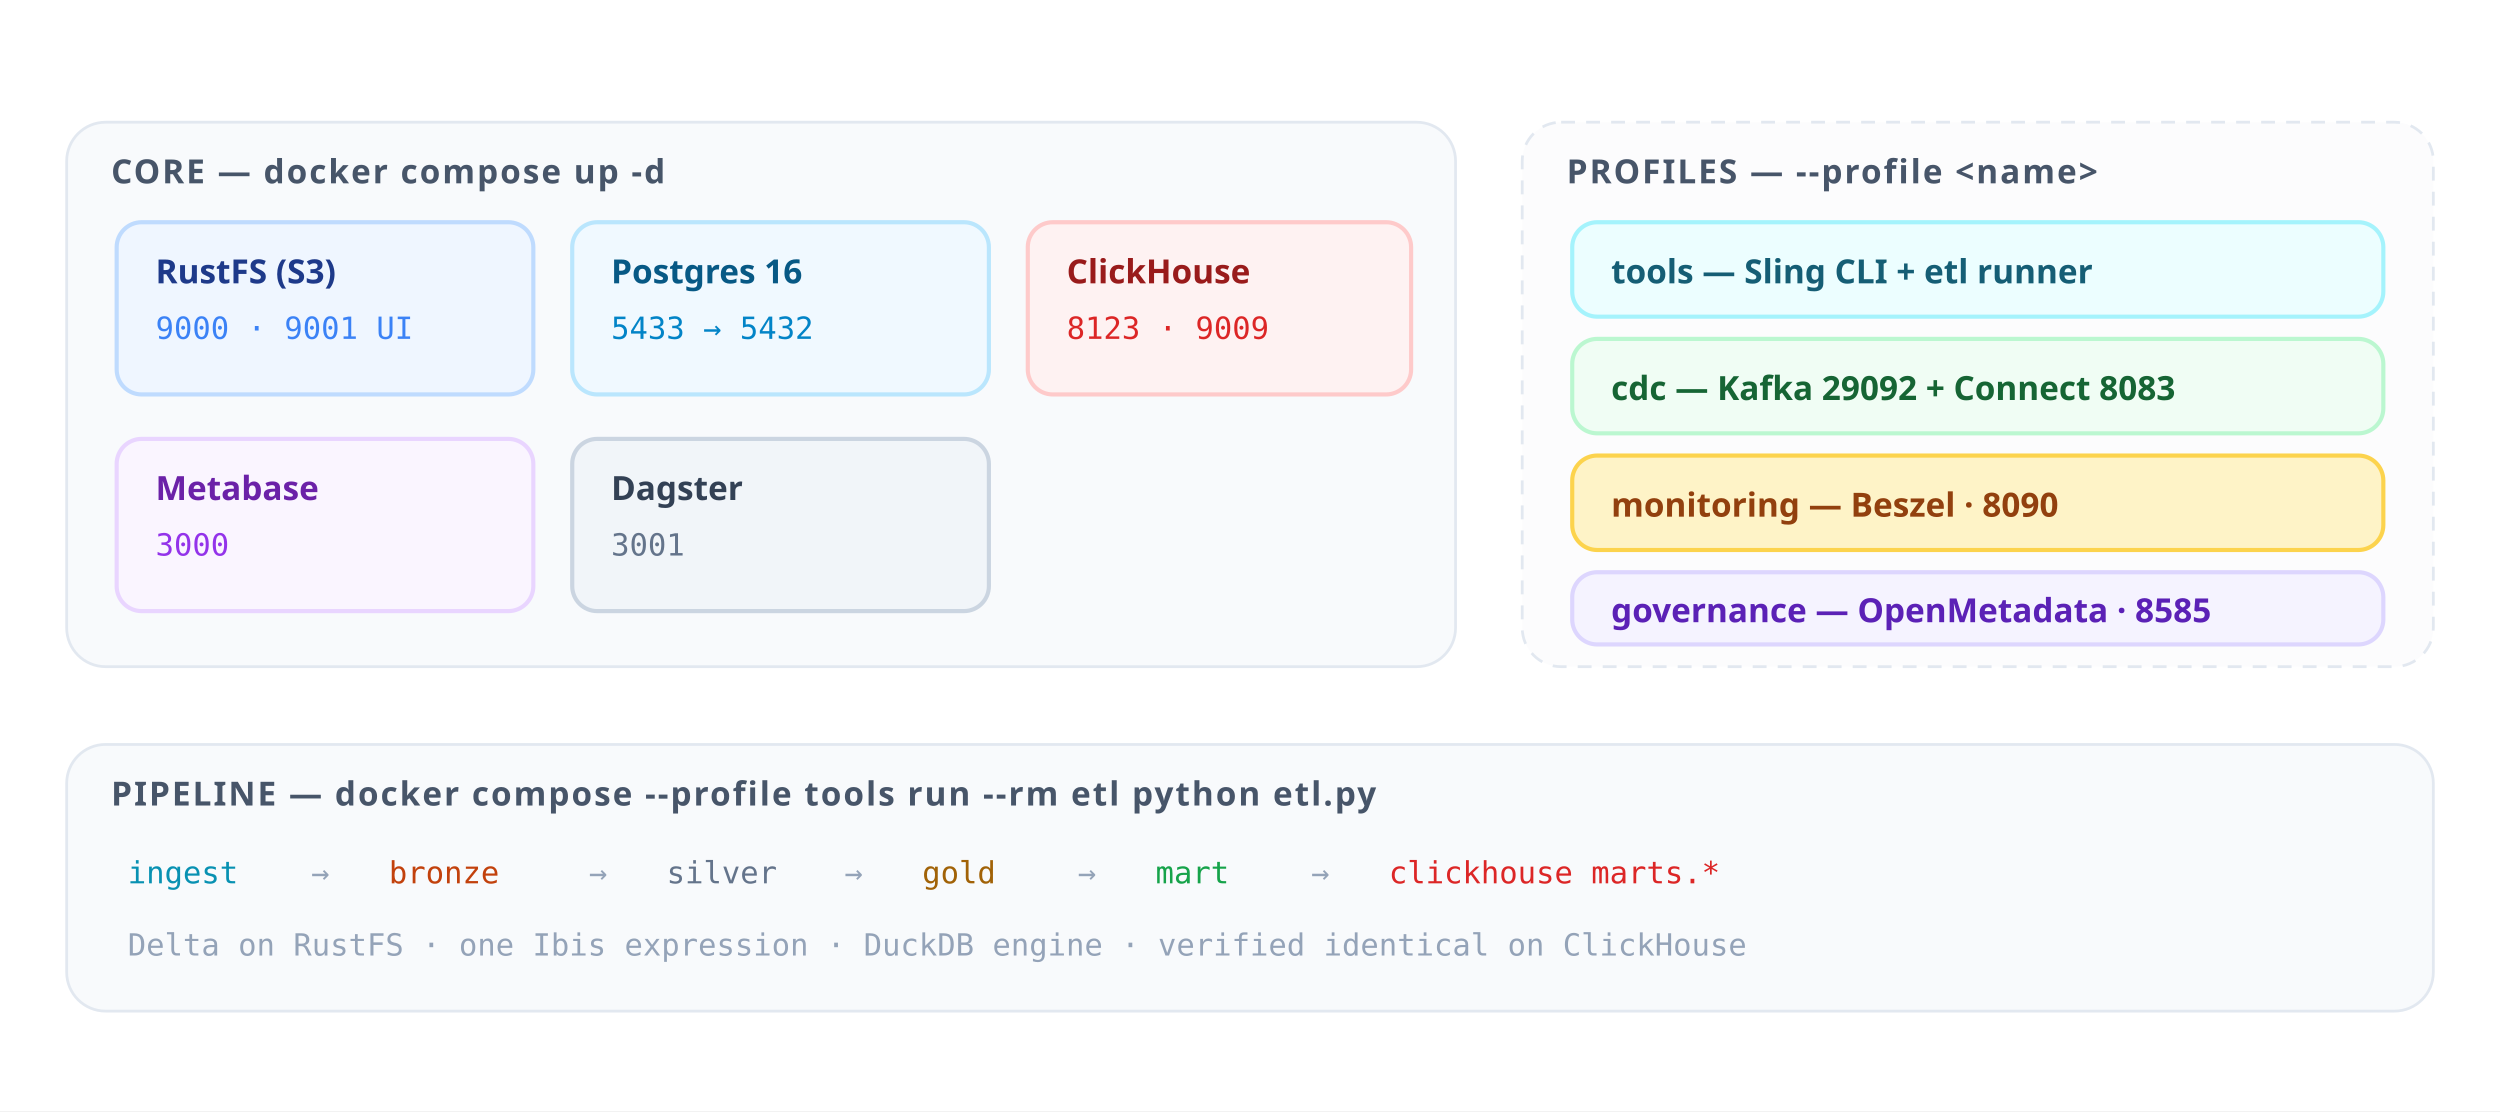
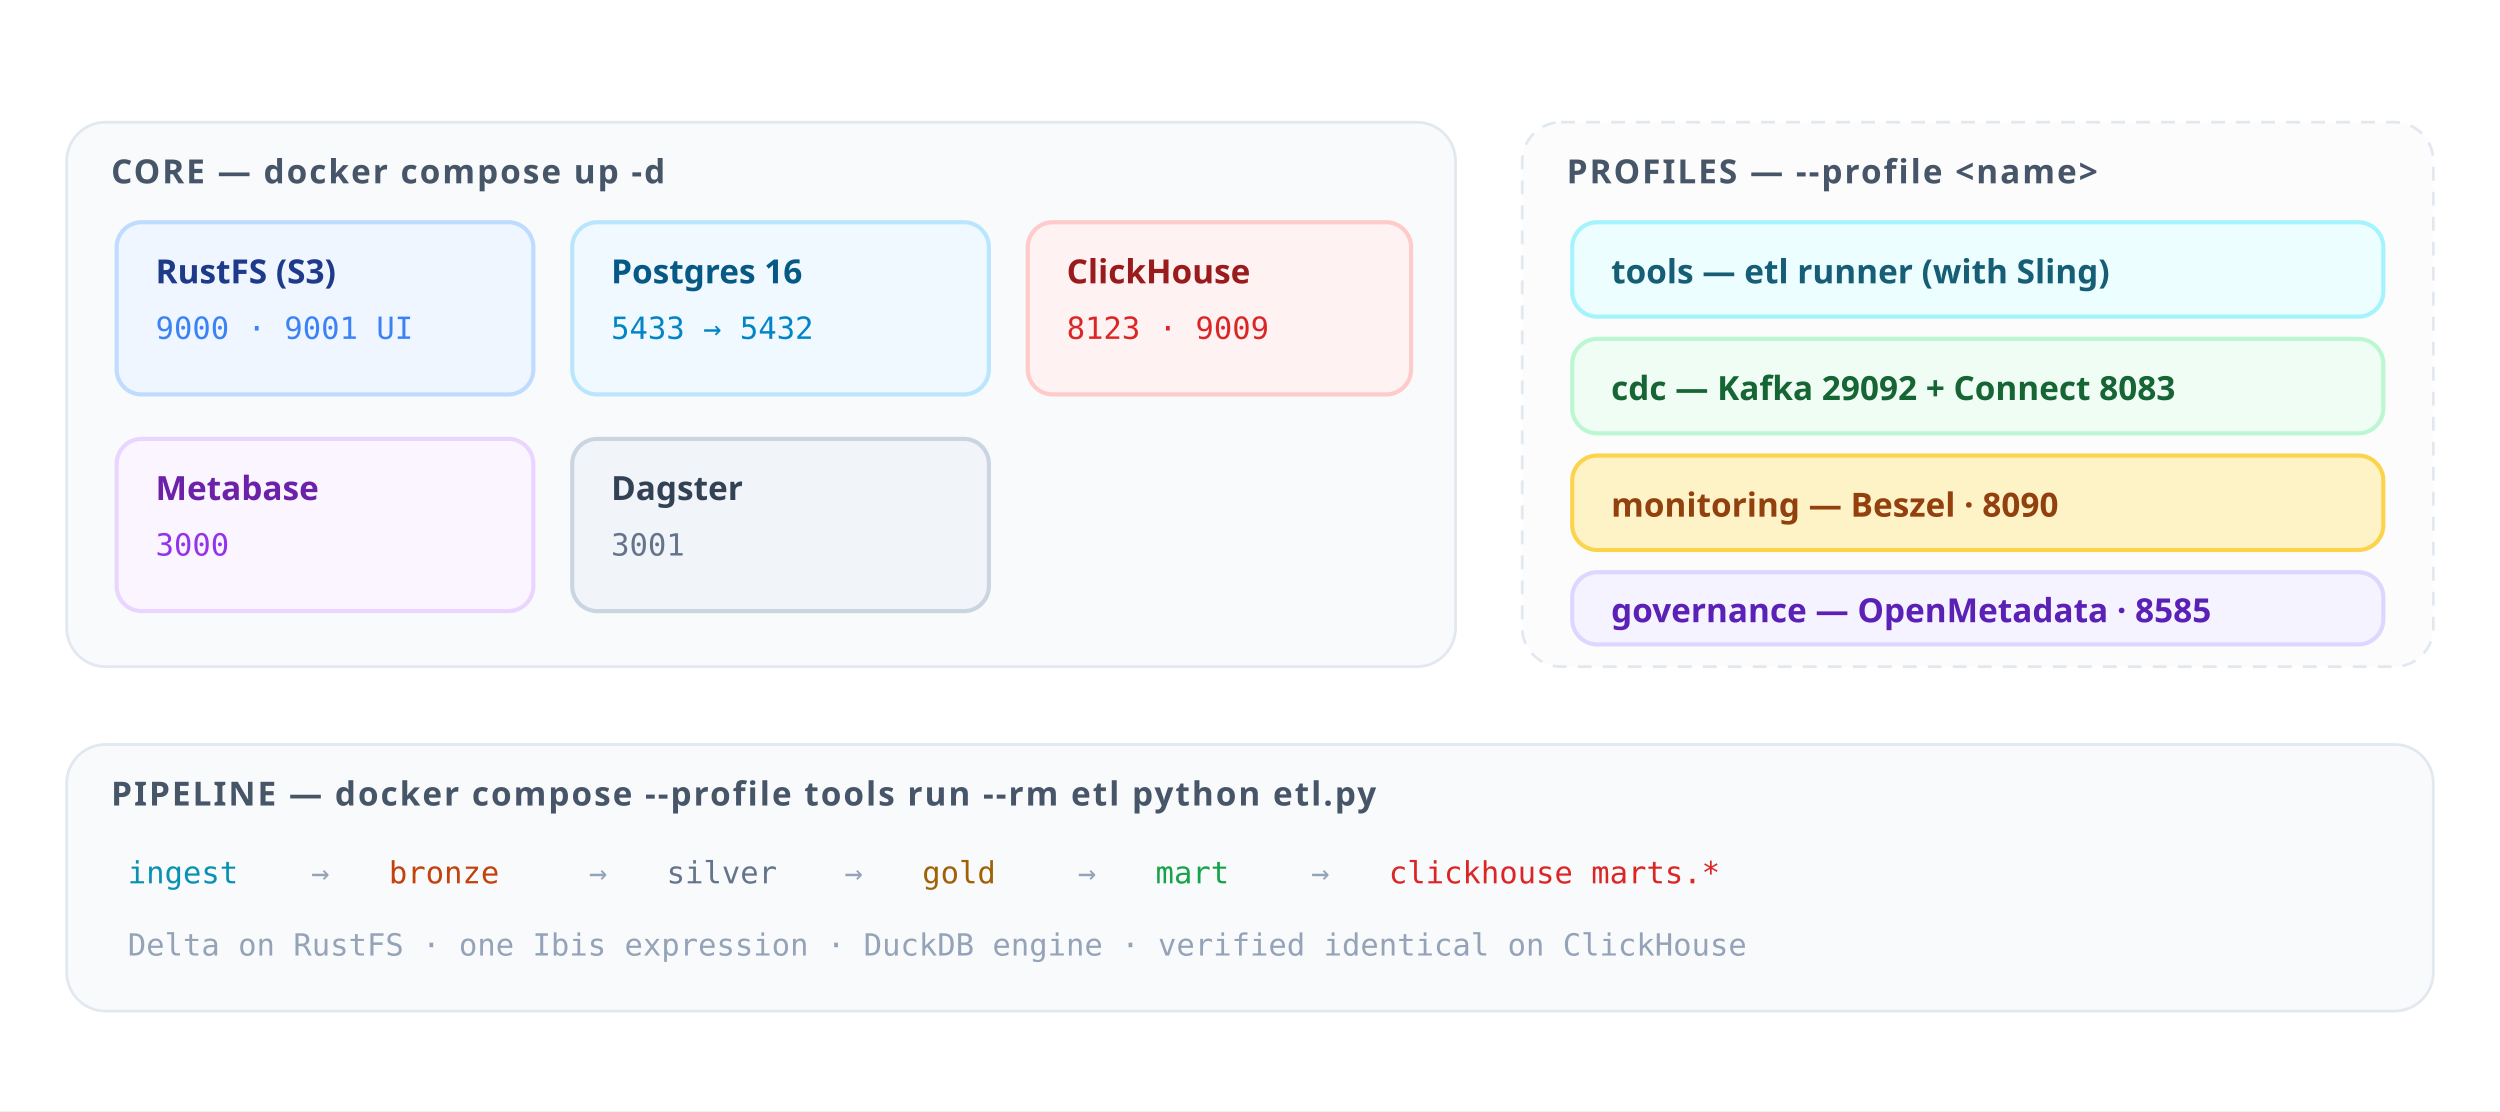
<svg xmlns="http://www.w3.org/2000/svg" viewBox="0 0 900 400" width="900" height="400" role="img" aria-labelledby="t d">
  <style>
    .h    { font: 700 12px ui-sans-serif, system-ui, sans-serif; letter-spacing: .06em; }
    .n    { font: 600 12px ui-sans-serif, system-ui, sans-serif; }
    .p    { font: 11px ui-monospace, SFMono-Regular, Menlo, Consolas, monospace; }
    .card { rx: 9; ry: 9; stroke-width: 1.5; }
  </style>
  <rect width="900" height="400" fill="#ffffff" />
  <rect x="24" y="44" width="500" height="196" rx="14" fill="#f8fafc" stroke="#e2e8f0" />
  <text x="40" y="66" class="h" fill="#475569">CORE — docker compose up -d</text>
  <rect x="42" y="80" width="150" height="62" class="card" fill="#eff6ff" stroke="#bfdbfe" />
  <text x="56" y="102" class="n" fill="#1e3a8a">RustFS (S3)</text>
  <text x="56" y="122" class="p" fill="#3b82f6">9000 · 9001 UI</text>
  <rect x="206" y="80" width="150" height="62" class="card" fill="#f0f9ff" stroke="#bae6fd" />
  <text x="220" y="102" class="n" fill="#075985">Postgres 16</text>
  <text x="220" y="122" class="p" fill="#0284c7">5433 → 5432</text>
  <rect x="370" y="80" width="138" height="62" class="card" fill="#fef2f2" stroke="#fecaca" />
  <text x="384" y="102" class="n" fill="#991b1b">ClickHouse</text>
  <text x="384" y="122" class="p" fill="#dc2626">8123 · 9009</text>
  <rect x="42" y="158" width="150" height="62" class="card" fill="#faf5ff" stroke="#e9d5ff" />
  <text x="56" y="180" class="n" fill="#6b21a8">Metabase</text>
  <text x="56" y="200" class="p" fill="#9333ea">3000</text>
  <rect x="206" y="158" width="150" height="62" class="card" fill="#f1f5f9" stroke="#cbd5e1" />
  <text x="220" y="180" class="n" fill="#334155">Dagster</text>
  <text x="220" y="200" class="p" fill="#64748b">3001</text>
  <rect x="548" y="44" width="328" height="196" rx="14" fill="#fcfcfd" stroke="#e2e8f0" stroke-dasharray="5 4" />
  <text x="564" y="66" class="h" fill="#475569">PROFILES — --profile &lt;name&gt;</text>
  <rect x="566" y="80" width="292" height="34" class="card" fill="#ecfeff" stroke="#a5f3fc" />
-   <text x="580" y="102" class="n" fill="#155e75">tools — Sling CLI + etl runner</text>
+   <text x="580" y="102" class="n" fill="#155e75">tools — etl runner (with Sling)</text>
  <rect x="566" y="122" width="292" height="34" class="card" fill="#f0fdf4" stroke="#bbf7d0" />
  <text x="580" y="144" class="n" fill="#166534">cdc — Kafka 29092 + Connect 8083</text>
  <rect x="566" y="164" width="292" height="34" class="card" fill="#fef3c7" stroke="#fcd34d" />
  <text x="580" y="186" class="n" fill="#92400e">monitoring — Beszel · 8090</text>
  <rect x="566" y="206" width="292" height="26" class="card" fill="#f5f3ff" stroke="#ddd6fe" />
  <text x="580" y="224" class="n" fill="#5b21b6">governance — OpenMetadata · 8585</text>
  <rect x="24" y="268" width="852" height="96" rx="14" fill="#f8fafc" stroke="#e2e8f0" />
  <text x="40" y="290" class="h" fill="#475569">PIPELINE — docker compose --profile tools run --rm etl python etl.py</text>
  <text x="46" y="318" class="p" fill="#0891b2">ingest</text>
  <text x="112" y="318" class="p" fill="#94a3b8">→</text>
  <text x="140" y="318" class="p" fill="#c2410c">bronze</text>
  <text x="212" y="318" class="p" fill="#94a3b8">→</text>
  <text x="240" y="318" class="p" fill="#64748b">silver</text>
  <text x="304" y="318" class="p" fill="#94a3b8">→</text>
  <text x="332" y="318" class="p" fill="#a16207">gold</text>
  <text x="388" y="318" class="p" fill="#94a3b8">→</text>
  <text x="416" y="318" class="p" fill="#16a34a">mart</text>
  <text x="472" y="318" class="p" fill="#94a3b8">→</text>
  <text x="500" y="318" class="p" fill="#dc2626">clickhouse marts.*</text>
  <text x="46" y="344" class="p" fill="#94a3b8">Delta on RustFS · one Ibis expression · DuckDB engine · verified identical on ClickHouse</text>
</svg>
